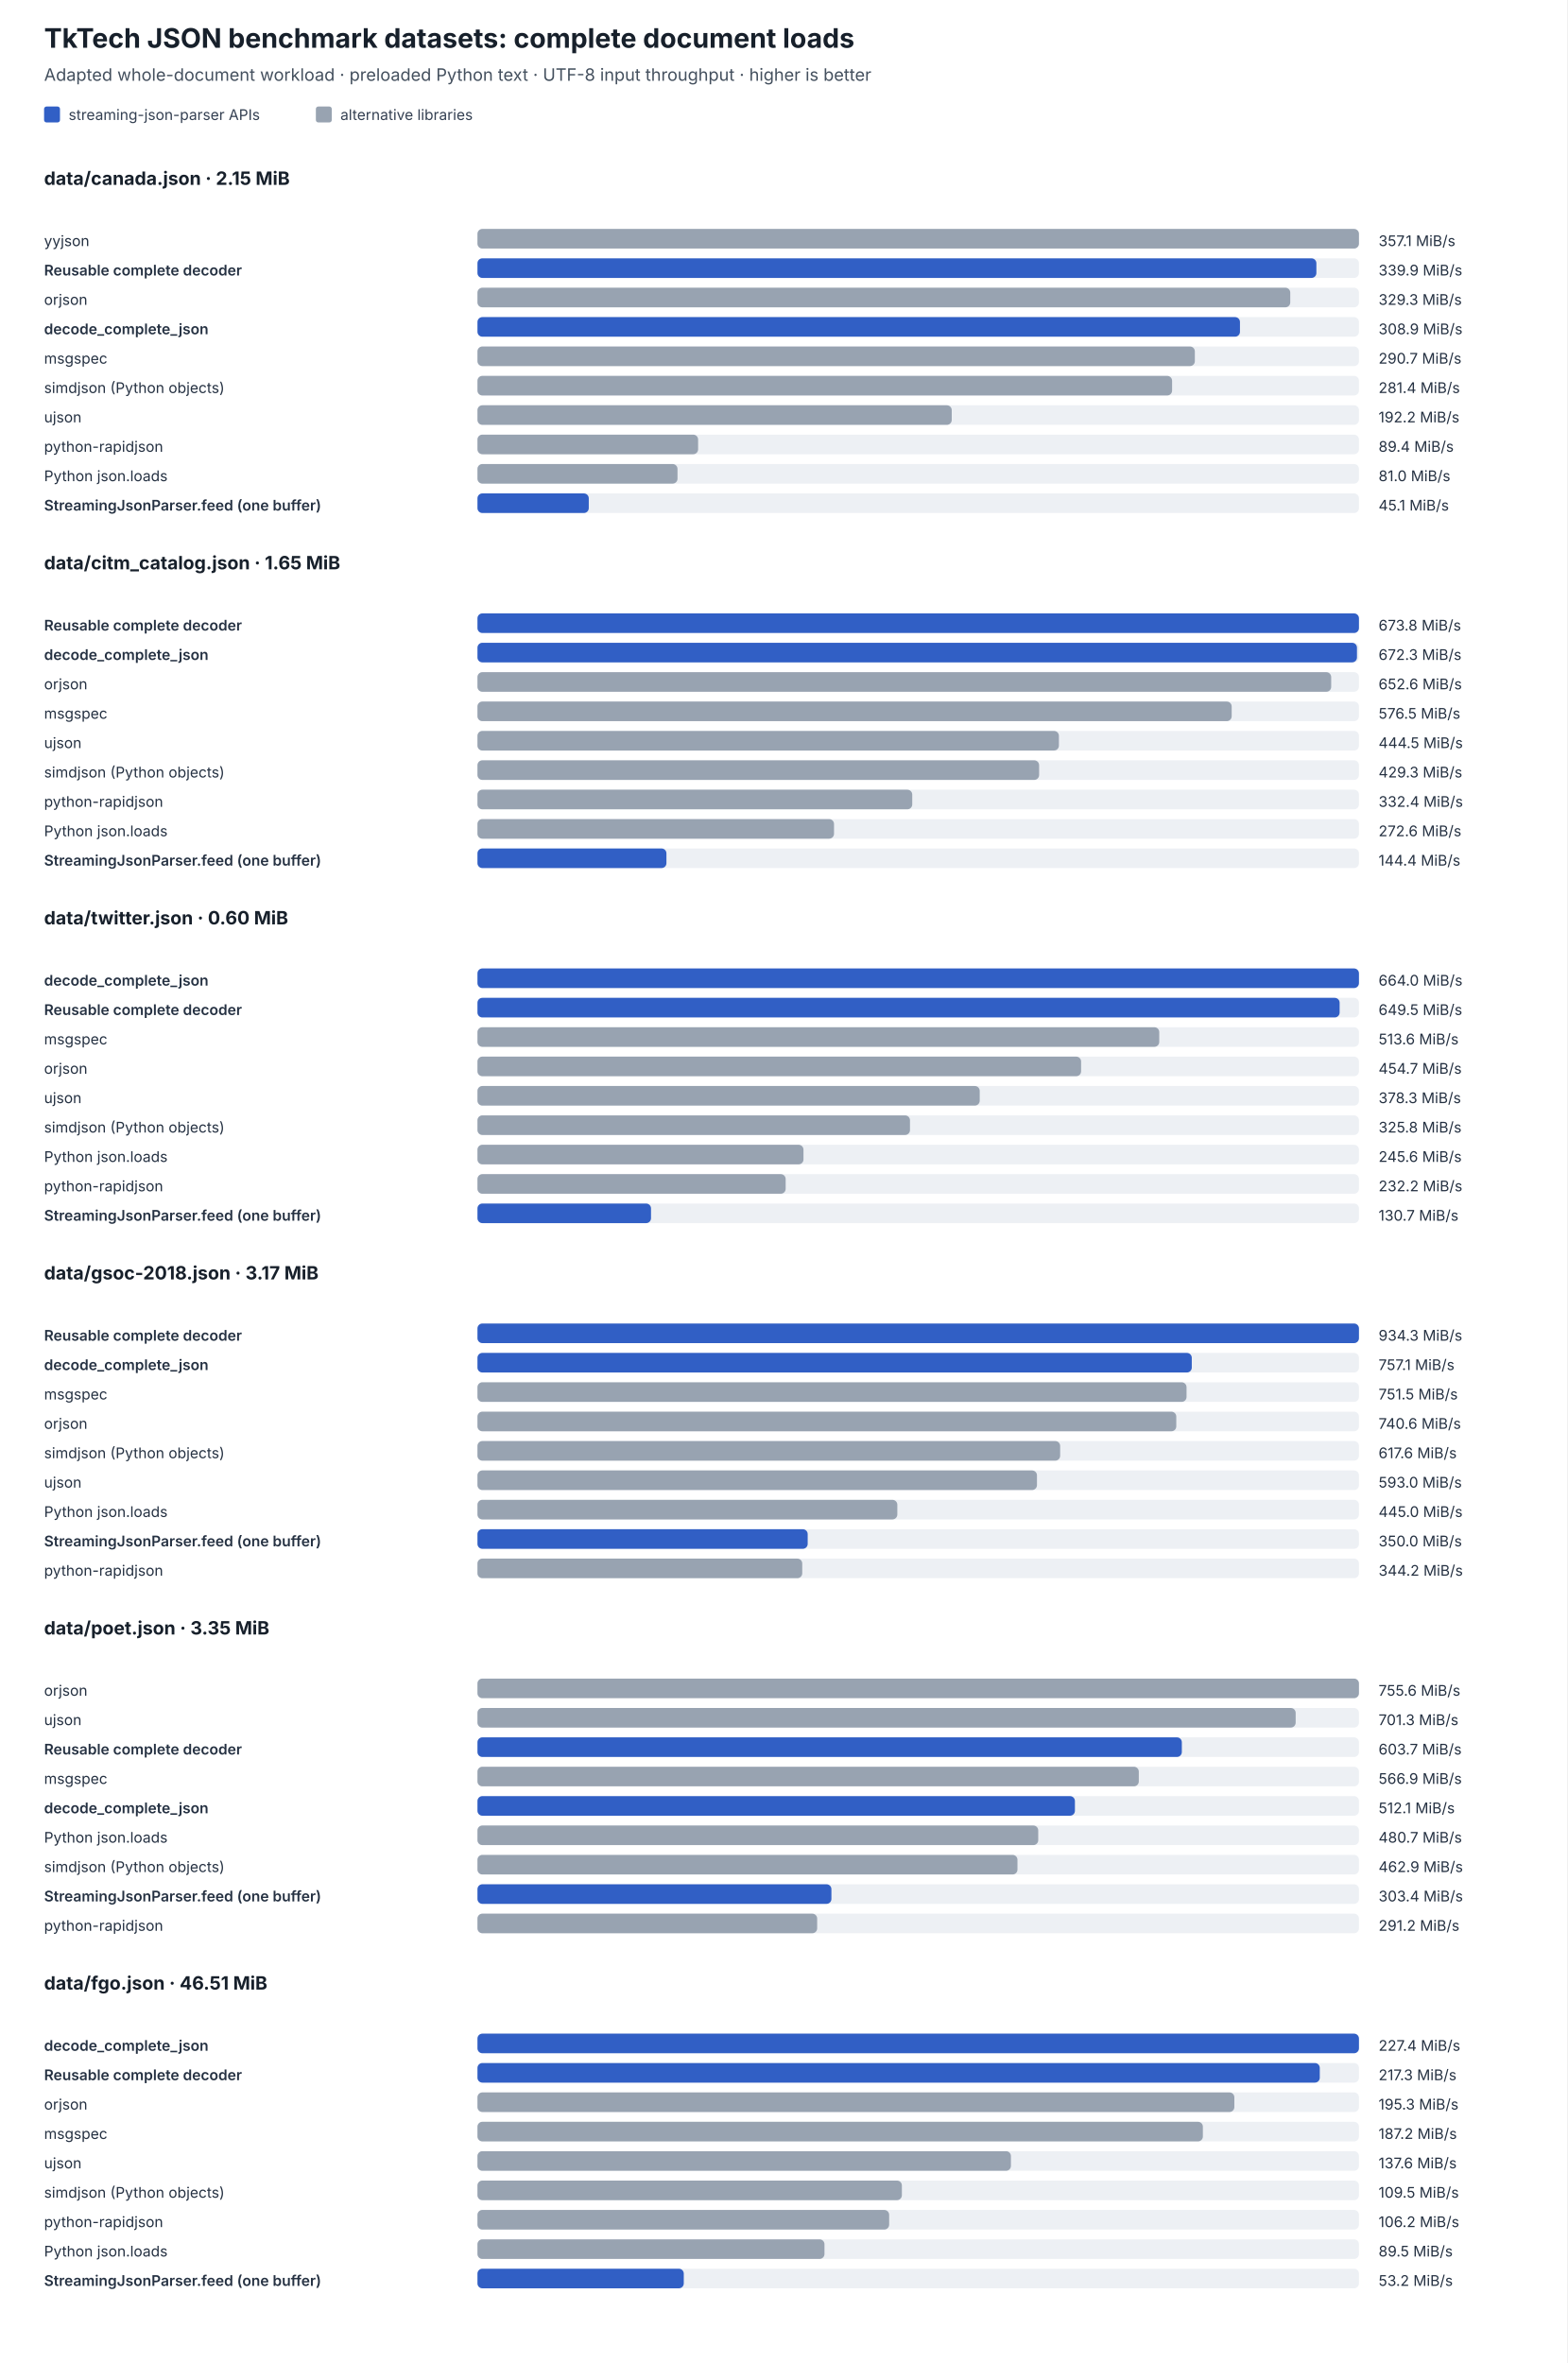
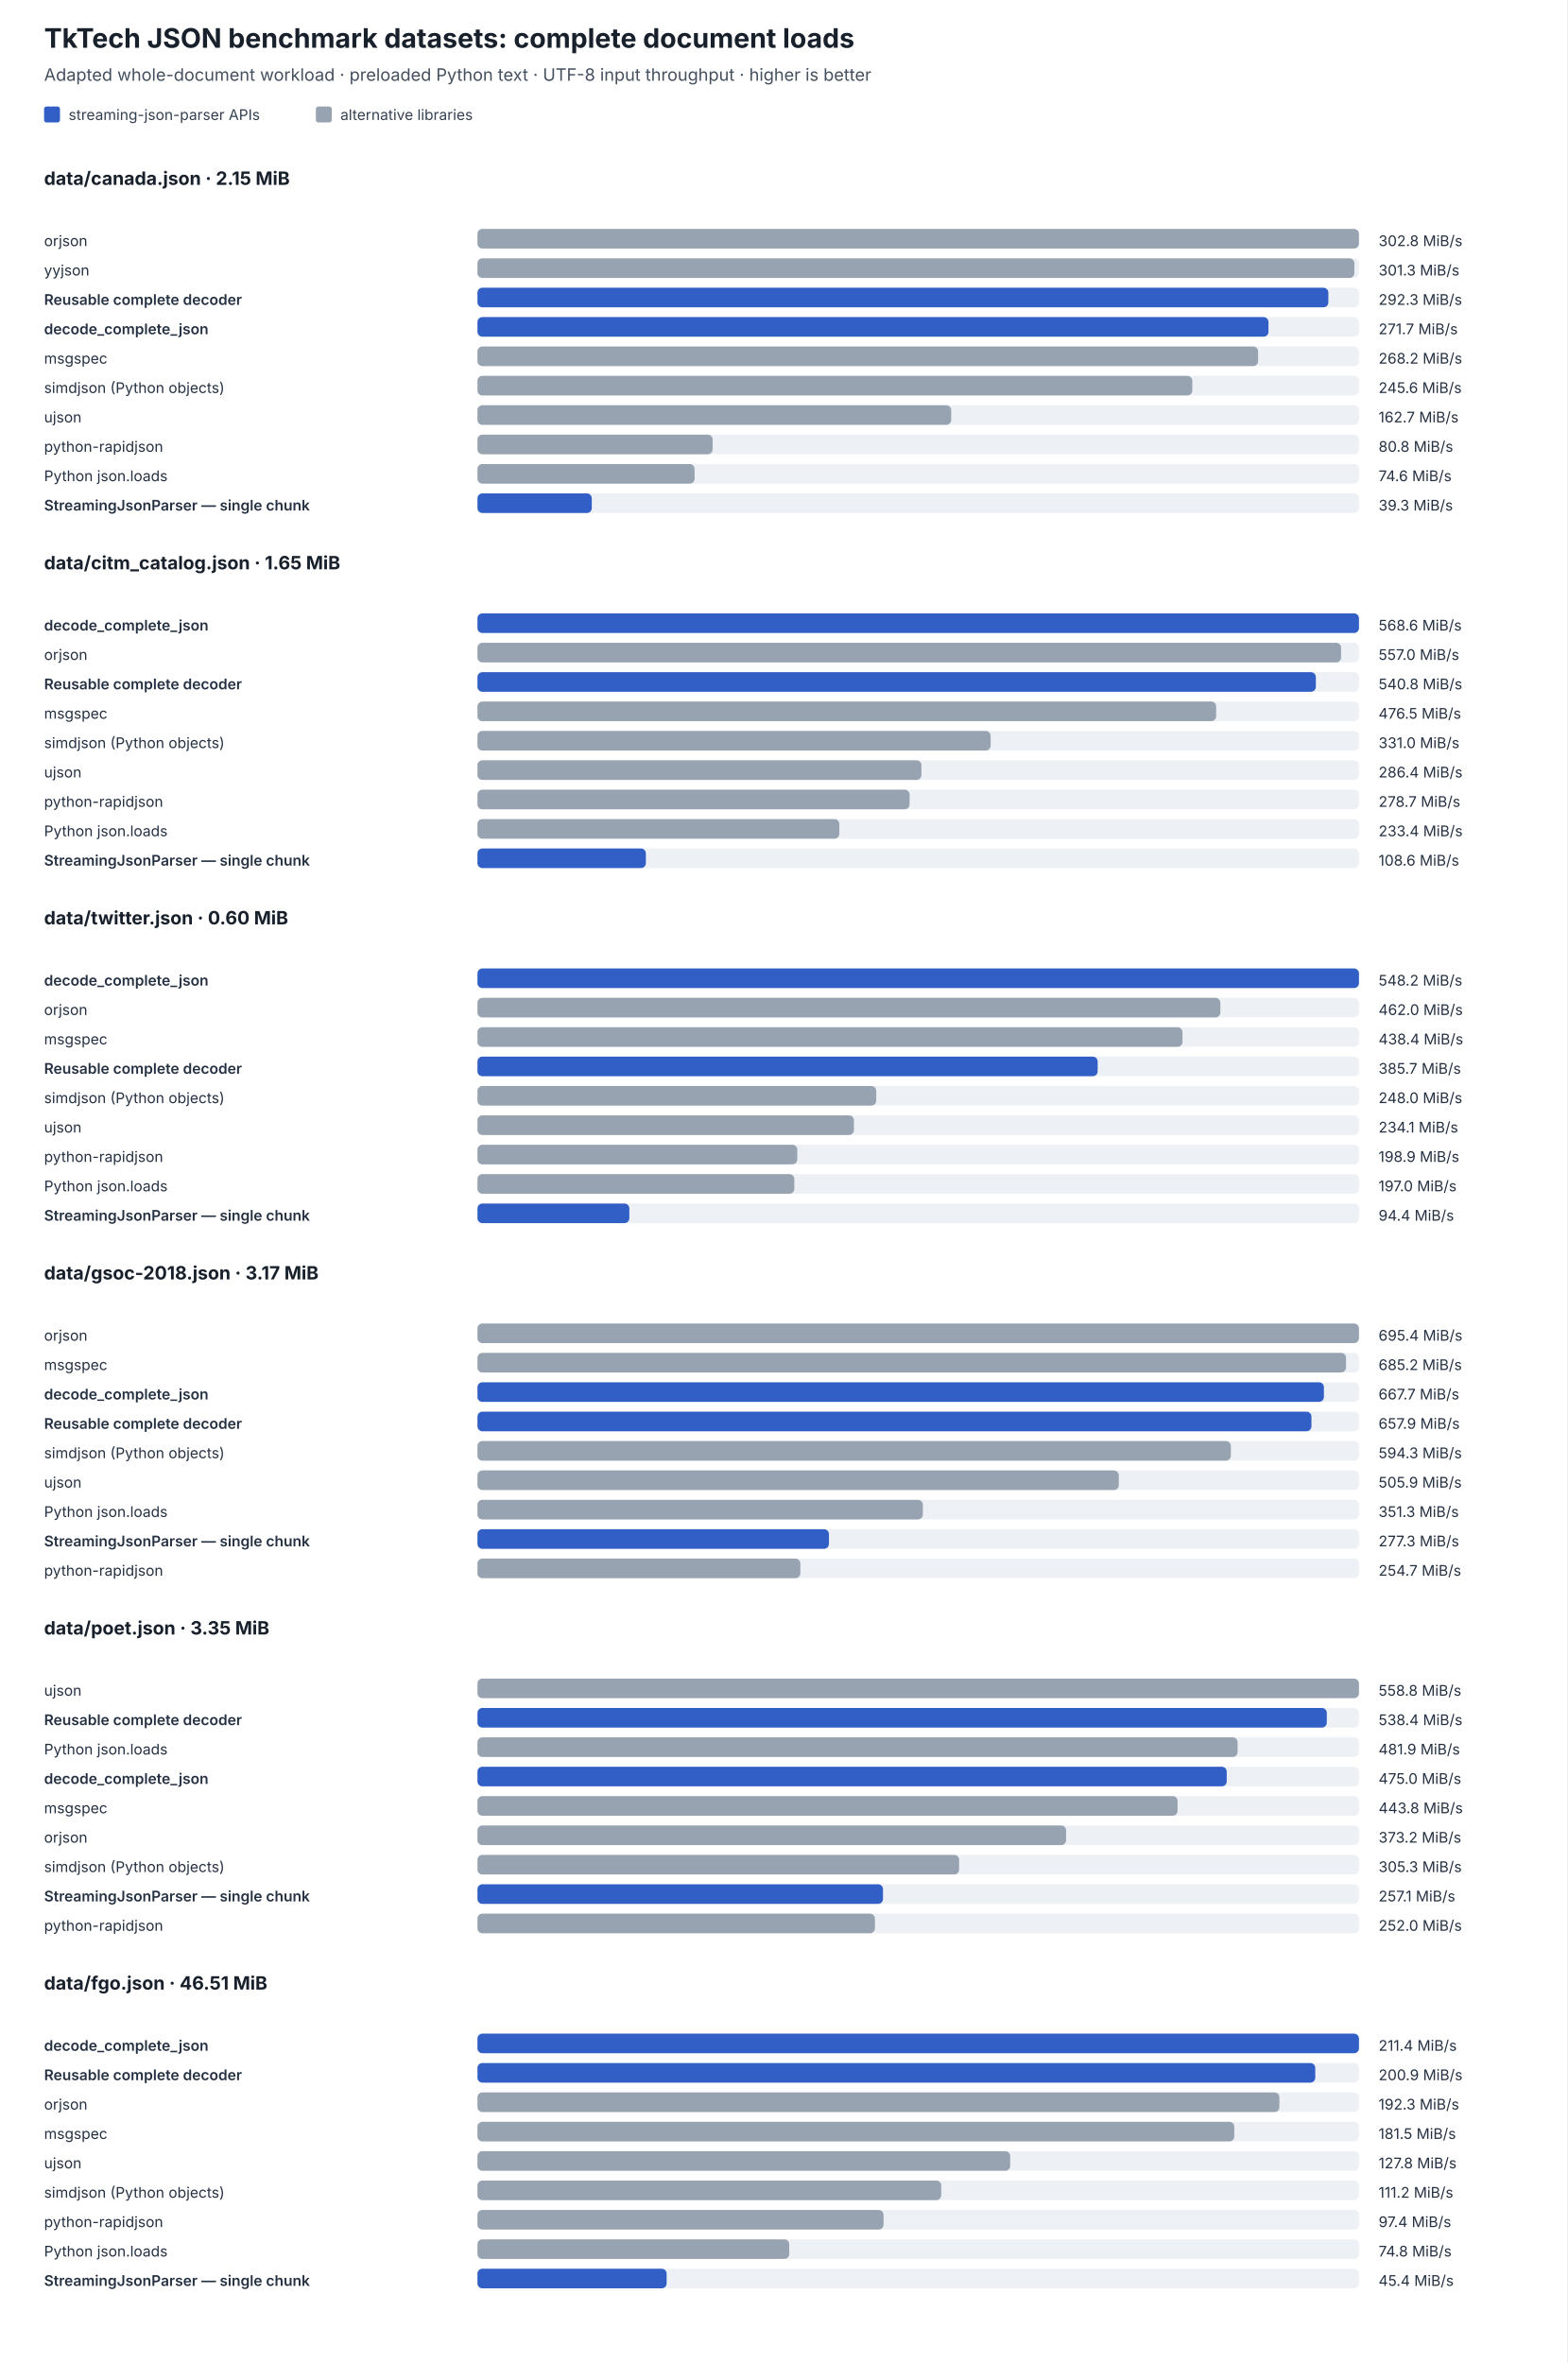
<svg xmlns="http://www.w3.org/2000/svg" width="1280" height="1930" viewBox="0 0 1280 1930" role="img" aria-labelledby="chart-title chart-description">
  <rect width="100%" height="100%" fill="#ffffff" />
  <text x="36" y="39" fill="#17202b" font-family="system-ui, -apple-system, Segoe UI, sans-serif" font-size="22" font-weight="700">TkTech JSON benchmark datasets: complete document loads</text>
  <text x="36" y="66" fill="#44505e" font-family="system-ui, -apple-system, Segoe UI, sans-serif" font-size="14">Adapted whole-document workload · preloaded Python text · UTF-8 input throughput · higher is better</text>
  <rect x="36" y="87" width="13" height="13" rx="2" fill="#315fc5" />
  <text x="56" y="98" fill="#344052" font-family="system-ui, -apple-system, Segoe UI, sans-serif" font-size="12">streaming-json-parser APIs</text>
  <rect x="258" y="87" width="13" height="13" rx="2" fill="#98a3b1" />
  <text x="278" y="98" fill="#344052" font-family="system-ui, -apple-system, Segoe UI, sans-serif" font-size="12">alternative libraries</text>
  <text x="36" y="151" fill="#17202b" font-family="system-ui, -apple-system, Segoe UI, sans-serif" font-size="15" font-weight="700">data/canada.json · 2.15 MiB</text>
-   <text x="36" y="201" fill="#253142" font-family="system-ui, -apple-system, Segoe UI, sans-serif" font-size="12" font-weight="400">yyjson</text>
+   <text x="36" y="201" fill="#253142" font-family="system-ui, -apple-system, Segoe UI, sans-serif" font-size="12" font-weight="400">orjson</text>
  <rect x="390" y="187" width="720" height="16" rx="4" fill="#edf0f4" />
  <rect x="390" y="187" width="720.00" height="16" rx="4" fill="#98a3b1" />
-   <text x="1126" y="201" fill="#253142" font-family="system-ui, -apple-system, Segoe UI, sans-serif" font-size="12" font-variant-numeric="tabular-nums">357.1 MiB/s</text>
-   <text x="36" y="225" fill="#253142" font-family="system-ui, -apple-system, Segoe UI, sans-serif" font-size="12" font-weight="600">Reusable complete decoder</text>
+   <text x="1126" y="201" fill="#253142" font-family="system-ui, -apple-system, Segoe UI, sans-serif" font-size="12" font-variant-numeric="tabular-nums">302.8 MiB/s</text>
+   <text x="36" y="225" fill="#253142" font-family="system-ui, -apple-system, Segoe UI, sans-serif" font-size="12" font-weight="400">yyjson</text>
  <rect x="390" y="211" width="720" height="16" rx="4" fill="#edf0f4" />
-   <rect x="390" y="211" width="685.23" height="16" rx="4" fill="#315fc5" />
-   <text x="1126" y="225" fill="#253142" font-family="system-ui, -apple-system, Segoe UI, sans-serif" font-size="12" font-variant-numeric="tabular-nums">339.9 MiB/s</text>
-   <text x="36" y="249" fill="#253142" font-family="system-ui, -apple-system, Segoe UI, sans-serif" font-size="12" font-weight="400">orjson</text>
+   <rect x="390" y="211" width="716.26" height="16" rx="4" fill="#98a3b1" />
+   <text x="1126" y="225" fill="#253142" font-family="system-ui, -apple-system, Segoe UI, sans-serif" font-size="12" font-variant-numeric="tabular-nums">301.3 MiB/s</text>
+   <text x="36" y="249" fill="#253142" font-family="system-ui, -apple-system, Segoe UI, sans-serif" font-size="12" font-weight="600">Reusable complete decoder</text>
  <rect x="390" y="235" width="720" height="16" rx="4" fill="#edf0f4" />
-   <rect x="390" y="235" width="663.89" height="16" rx="4" fill="#98a3b1" />
-   <text x="1126" y="249" fill="#253142" font-family="system-ui, -apple-system, Segoe UI, sans-serif" font-size="12" font-variant-numeric="tabular-nums">329.3 MiB/s</text>
+   <rect x="390" y="235" width="695.00" height="16" rx="4" fill="#315fc5" />
+   <text x="1126" y="249" fill="#253142" font-family="system-ui, -apple-system, Segoe UI, sans-serif" font-size="12" font-variant-numeric="tabular-nums">292.3 MiB/s</text>
  <text x="36" y="273" fill="#253142" font-family="system-ui, -apple-system, Segoe UI, sans-serif" font-size="12" font-weight="600">decode_complete_json</text>
  <rect x="390" y="259" width="720" height="16" rx="4" fill="#edf0f4" />
-   <rect x="390" y="259" width="622.81" height="16" rx="4" fill="#315fc5" />
-   <text x="1126" y="273" fill="#253142" font-family="system-ui, -apple-system, Segoe UI, sans-serif" font-size="12" font-variant-numeric="tabular-nums">308.9 MiB/s</text>
+   <rect x="390" y="259" width="646.09" height="16" rx="4" fill="#315fc5" />
+   <text x="1126" y="273" fill="#253142" font-family="system-ui, -apple-system, Segoe UI, sans-serif" font-size="12" font-variant-numeric="tabular-nums">271.7 MiB/s</text>
  <text x="36" y="297" fill="#253142" font-family="system-ui, -apple-system, Segoe UI, sans-serif" font-size="12" font-weight="400">msgspec</text>
  <rect x="390" y="283" width="720" height="16" rx="4" fill="#edf0f4" />
-   <rect x="390" y="283" width="585.96" height="16" rx="4" fill="#98a3b1" />
-   <text x="1126" y="297" fill="#253142" font-family="system-ui, -apple-system, Segoe UI, sans-serif" font-size="12" font-variant-numeric="tabular-nums">290.7 MiB/s</text>
+   <rect x="390" y="283" width="637.61" height="16" rx="4" fill="#98a3b1" />
+   <text x="1126" y="297" fill="#253142" font-family="system-ui, -apple-system, Segoe UI, sans-serif" font-size="12" font-variant-numeric="tabular-nums">268.2 MiB/s</text>
  <text x="36" y="321" fill="#253142" font-family="system-ui, -apple-system, Segoe UI, sans-serif" font-size="12" font-weight="400">simdjson (Python objects)</text>
  <rect x="390" y="307" width="720" height="16" rx="4" fill="#edf0f4" />
-   <rect x="390" y="307" width="567.37" height="16" rx="4" fill="#98a3b1" />
-   <text x="1126" y="321" fill="#253142" font-family="system-ui, -apple-system, Segoe UI, sans-serif" font-size="12" font-variant-numeric="tabular-nums">281.4 MiB/s</text>
+   <rect x="390" y="307" width="583.86" height="16" rx="4" fill="#98a3b1" />
+   <text x="1126" y="321" fill="#253142" font-family="system-ui, -apple-system, Segoe UI, sans-serif" font-size="12" font-variant-numeric="tabular-nums">245.6 MiB/s</text>
  <text x="36" y="345" fill="#253142" font-family="system-ui, -apple-system, Segoe UI, sans-serif" font-size="12" font-weight="400">ujson</text>
  <rect x="390" y="331" width="720" height="16" rx="4" fill="#edf0f4" />
-   <rect x="390" y="331" width="387.39" height="16" rx="4" fill="#98a3b1" />
-   <text x="1126" y="345" fill="#253142" font-family="system-ui, -apple-system, Segoe UI, sans-serif" font-size="12" font-variant-numeric="tabular-nums">192.2 MiB/s</text>
+   <rect x="390" y="331" width="386.94" height="16" rx="4" fill="#98a3b1" />
+   <text x="1126" y="345" fill="#253142" font-family="system-ui, -apple-system, Segoe UI, sans-serif" font-size="12" font-variant-numeric="tabular-nums">162.7 MiB/s</text>
  <text x="36" y="369" fill="#253142" font-family="system-ui, -apple-system, Segoe UI, sans-serif" font-size="12" font-weight="400">python-rapidjson</text>
  <rect x="390" y="355" width="720" height="16" rx="4" fill="#edf0f4" />
-   <rect x="390" y="355" width="180.22" height="16" rx="4" fill="#98a3b1" />
-   <text x="1126" y="369" fill="#253142" font-family="system-ui, -apple-system, Segoe UI, sans-serif" font-size="12" font-variant-numeric="tabular-nums">89.4 MiB/s</text>
+   <rect x="390" y="355" width="192.10" height="16" rx="4" fill="#98a3b1" />
+   <text x="1126" y="369" fill="#253142" font-family="system-ui, -apple-system, Segoe UI, sans-serif" font-size="12" font-variant-numeric="tabular-nums">80.8 MiB/s</text>
  <text x="36" y="393" fill="#253142" font-family="system-ui, -apple-system, Segoe UI, sans-serif" font-size="12" font-weight="400">Python json.loads</text>
  <rect x="390" y="379" width="720" height="16" rx="4" fill="#edf0f4" />
-   <rect x="390" y="379" width="163.39" height="16" rx="4" fill="#98a3b1" />
-   <text x="1126" y="393" fill="#253142" font-family="system-ui, -apple-system, Segoe UI, sans-serif" font-size="12" font-variant-numeric="tabular-nums">81.0 MiB/s</text>
-   <text x="36" y="417" fill="#253142" font-family="system-ui, -apple-system, Segoe UI, sans-serif" font-size="12" font-weight="600">StreamingJsonParser.feed (one buffer)</text>
+   <rect x="390" y="379" width="177.35" height="16" rx="4" fill="#98a3b1" />
+   <text x="1126" y="393" fill="#253142" font-family="system-ui, -apple-system, Segoe UI, sans-serif" font-size="12" font-variant-numeric="tabular-nums">74.6 MiB/s</text>
+   <text x="36" y="417" fill="#253142" font-family="system-ui, -apple-system, Segoe UI, sans-serif" font-size="12" font-weight="600">StreamingJsonParser — single chunk</text>
  <rect x="390" y="403" width="720" height="16" rx="4" fill="#edf0f4" />
-   <rect x="390" y="403" width="90.91" height="16" rx="4" fill="#315fc5" />
-   <text x="1126" y="417" fill="#253142" font-family="system-ui, -apple-system, Segoe UI, sans-serif" font-size="12" font-variant-numeric="tabular-nums">45.1 MiB/s</text>
+   <rect x="390" y="403" width="93.37" height="16" rx="4" fill="#315fc5" />
+   <text x="1126" y="417" fill="#253142" font-family="system-ui, -apple-system, Segoe UI, sans-serif" font-size="12" font-variant-numeric="tabular-nums">39.3 MiB/s</text>
  <text x="36" y="465" fill="#17202b" font-family="system-ui, -apple-system, Segoe UI, sans-serif" font-size="15" font-weight="700">data/citm_catalog.json · 1.65 MiB</text>
-   <text x="36" y="515" fill="#253142" font-family="system-ui, -apple-system, Segoe UI, sans-serif" font-size="12" font-weight="600">Reusable complete decoder</text>
+   <text x="36" y="515" fill="#253142" font-family="system-ui, -apple-system, Segoe UI, sans-serif" font-size="12" font-weight="600">decode_complete_json</text>
  <rect x="390" y="501" width="720" height="16" rx="4" fill="#edf0f4" />
  <rect x="390" y="501" width="720.00" height="16" rx="4" fill="#315fc5" />
-   <text x="1126" y="515" fill="#253142" font-family="system-ui, -apple-system, Segoe UI, sans-serif" font-size="12" font-variant-numeric="tabular-nums">673.8 MiB/s</text>
-   <text x="36" y="539" fill="#253142" font-family="system-ui, -apple-system, Segoe UI, sans-serif" font-size="12" font-weight="600">decode_complete_json</text>
+   <text x="1126" y="515" fill="#253142" font-family="system-ui, -apple-system, Segoe UI, sans-serif" font-size="12" font-variant-numeric="tabular-nums">568.6 MiB/s</text>
+   <text x="36" y="539" fill="#253142" font-family="system-ui, -apple-system, Segoe UI, sans-serif" font-size="12" font-weight="400">orjson</text>
  <rect x="390" y="525" width="720" height="16" rx="4" fill="#edf0f4" />
-   <rect x="390" y="525" width="718.38" height="16" rx="4" fill="#315fc5" />
-   <text x="1126" y="539" fill="#253142" font-family="system-ui, -apple-system, Segoe UI, sans-serif" font-size="12" font-variant-numeric="tabular-nums">672.3 MiB/s</text>
-   <text x="36" y="563" fill="#253142" font-family="system-ui, -apple-system, Segoe UI, sans-serif" font-size="12" font-weight="400">orjson</text>
+   <rect x="390" y="525" width="705.39" height="16" rx="4" fill="#98a3b1" />
+   <text x="1126" y="539" fill="#253142" font-family="system-ui, -apple-system, Segoe UI, sans-serif" font-size="12" font-variant-numeric="tabular-nums">557.0 MiB/s</text>
+   <text x="36" y="563" fill="#253142" font-family="system-ui, -apple-system, Segoe UI, sans-serif" font-size="12" font-weight="600">Reusable complete decoder</text>
  <rect x="390" y="549" width="720" height="16" rx="4" fill="#edf0f4" />
-   <rect x="390" y="549" width="697.32" height="16" rx="4" fill="#98a3b1" />
-   <text x="1126" y="563" fill="#253142" font-family="system-ui, -apple-system, Segoe UI, sans-serif" font-size="12" font-variant-numeric="tabular-nums">652.6 MiB/s</text>
+   <rect x="390" y="549" width="684.78" height="16" rx="4" fill="#315fc5" />
+   <text x="1126" y="563" fill="#253142" font-family="system-ui, -apple-system, Segoe UI, sans-serif" font-size="12" font-variant-numeric="tabular-nums">540.8 MiB/s</text>
  <text x="36" y="587" fill="#253142" font-family="system-ui, -apple-system, Segoe UI, sans-serif" font-size="12" font-weight="400">msgspec</text>
  <rect x="390" y="573" width="720" height="16" rx="4" fill="#edf0f4" />
-   <rect x="390" y="573" width="616.04" height="16" rx="4" fill="#98a3b1" />
-   <text x="1126" y="587" fill="#253142" font-family="system-ui, -apple-system, Segoe UI, sans-serif" font-size="12" font-variant-numeric="tabular-nums">576.5 MiB/s</text>
-   <text x="36" y="611" fill="#253142" font-family="system-ui, -apple-system, Segoe UI, sans-serif" font-size="12" font-weight="400">ujson</text>
+   <rect x="390" y="573" width="603.37" height="16" rx="4" fill="#98a3b1" />
+   <text x="1126" y="587" fill="#253142" font-family="system-ui, -apple-system, Segoe UI, sans-serif" font-size="12" font-variant-numeric="tabular-nums">476.5 MiB/s</text>
+   <text x="36" y="611" fill="#253142" font-family="system-ui, -apple-system, Segoe UI, sans-serif" font-size="12" font-weight="400">simdjson (Python objects)</text>
  <rect x="390" y="597" width="720" height="16" rx="4" fill="#edf0f4" />
-   <rect x="390" y="597" width="474.92" height="16" rx="4" fill="#98a3b1" />
-   <text x="1126" y="611" fill="#253142" font-family="system-ui, -apple-system, Segoe UI, sans-serif" font-size="12" font-variant-numeric="tabular-nums">444.5 MiB/s</text>
-   <text x="36" y="635" fill="#253142" font-family="system-ui, -apple-system, Segoe UI, sans-serif" font-size="12" font-weight="400">simdjson (Python objects)</text>
+   <rect x="390" y="597" width="419.14" height="16" rx="4" fill="#98a3b1" />
+   <text x="1126" y="611" fill="#253142" font-family="system-ui, -apple-system, Segoe UI, sans-serif" font-size="12" font-variant-numeric="tabular-nums">331.0 MiB/s</text>
+   <text x="36" y="635" fill="#253142" font-family="system-ui, -apple-system, Segoe UI, sans-serif" font-size="12" font-weight="400">ujson</text>
  <rect x="390" y="621" width="720" height="16" rx="4" fill="#edf0f4" />
-   <rect x="390" y="621" width="458.76" height="16" rx="4" fill="#98a3b1" />
-   <text x="1126" y="635" fill="#253142" font-family="system-ui, -apple-system, Segoe UI, sans-serif" font-size="12" font-variant-numeric="tabular-nums">429.3 MiB/s</text>
+   <rect x="390" y="621" width="362.63" height="16" rx="4" fill="#98a3b1" />
+   <text x="1126" y="635" fill="#253142" font-family="system-ui, -apple-system, Segoe UI, sans-serif" font-size="12" font-variant-numeric="tabular-nums">286.4 MiB/s</text>
  <text x="36" y="659" fill="#253142" font-family="system-ui, -apple-system, Segoe UI, sans-serif" font-size="12" font-weight="400">python-rapidjson</text>
  <rect x="390" y="645" width="720" height="16" rx="4" fill="#edf0f4" />
-   <rect x="390" y="645" width="355.13" height="16" rx="4" fill="#98a3b1" />
-   <text x="1126" y="659" fill="#253142" font-family="system-ui, -apple-system, Segoe UI, sans-serif" font-size="12" font-variant-numeric="tabular-nums">332.4 MiB/s</text>
+   <rect x="390" y="645" width="352.96" height="16" rx="4" fill="#98a3b1" />
+   <text x="1126" y="659" fill="#253142" font-family="system-ui, -apple-system, Segoe UI, sans-serif" font-size="12" font-variant-numeric="tabular-nums">278.7 MiB/s</text>
  <text x="36" y="683" fill="#253142" font-family="system-ui, -apple-system, Segoe UI, sans-serif" font-size="12" font-weight="400">Python json.loads</text>
  <rect x="390" y="669" width="720" height="16" rx="4" fill="#edf0f4" />
-   <rect x="390" y="669" width="291.23" height="16" rx="4" fill="#98a3b1" />
-   <text x="1126" y="683" fill="#253142" font-family="system-ui, -apple-system, Segoe UI, sans-serif" font-size="12" font-variant-numeric="tabular-nums">272.6 MiB/s</text>
-   <text x="36" y="707" fill="#253142" font-family="system-ui, -apple-system, Segoe UI, sans-serif" font-size="12" font-weight="600">StreamingJsonParser.feed (one buffer)</text>
+   <rect x="390" y="669" width="295.57" height="16" rx="4" fill="#98a3b1" />
+   <text x="1126" y="683" fill="#253142" font-family="system-ui, -apple-system, Segoe UI, sans-serif" font-size="12" font-variant-numeric="tabular-nums">233.4 MiB/s</text>
+   <text x="36" y="707" fill="#253142" font-family="system-ui, -apple-system, Segoe UI, sans-serif" font-size="12" font-weight="600">StreamingJsonParser — single chunk</text>
  <rect x="390" y="693" width="720" height="16" rx="4" fill="#edf0f4" />
-   <rect x="390" y="693" width="154.34" height="16" rx="4" fill="#315fc5" />
-   <text x="1126" y="707" fill="#253142" font-family="system-ui, -apple-system, Segoe UI, sans-serif" font-size="12" font-variant-numeric="tabular-nums">144.4 MiB/s</text>
+   <rect x="390" y="693" width="137.55" height="16" rx="4" fill="#315fc5" />
+   <text x="1126" y="707" fill="#253142" font-family="system-ui, -apple-system, Segoe UI, sans-serif" font-size="12" font-variant-numeric="tabular-nums">108.6 MiB/s</text>
  <text x="36" y="755" fill="#17202b" font-family="system-ui, -apple-system, Segoe UI, sans-serif" font-size="15" font-weight="700">data/twitter.json · 0.60 MiB</text>
  <text x="36" y="805" fill="#253142" font-family="system-ui, -apple-system, Segoe UI, sans-serif" font-size="12" font-weight="600">decode_complete_json</text>
  <rect x="390" y="791" width="720" height="16" rx="4" fill="#edf0f4" />
  <rect x="390" y="791" width="720.00" height="16" rx="4" fill="#315fc5" />
-   <text x="1126" y="805" fill="#253142" font-family="system-ui, -apple-system, Segoe UI, sans-serif" font-size="12" font-variant-numeric="tabular-nums">664.0 MiB/s</text>
-   <text x="36" y="829" fill="#253142" font-family="system-ui, -apple-system, Segoe UI, sans-serif" font-size="12" font-weight="600">Reusable complete decoder</text>
+   <text x="1126" y="805" fill="#253142" font-family="system-ui, -apple-system, Segoe UI, sans-serif" font-size="12" font-variant-numeric="tabular-nums">548.2 MiB/s</text>
+   <text x="36" y="829" fill="#253142" font-family="system-ui, -apple-system, Segoe UI, sans-serif" font-size="12" font-weight="400">orjson</text>
  <rect x="390" y="815" width="720" height="16" rx="4" fill="#edf0f4" />
-   <rect x="390" y="815" width="704.21" height="16" rx="4" fill="#315fc5" />
-   <text x="1126" y="829" fill="#253142" font-family="system-ui, -apple-system, Segoe UI, sans-serif" font-size="12" font-variant-numeric="tabular-nums">649.5 MiB/s</text>
+   <rect x="390" y="815" width="606.78" height="16" rx="4" fill="#98a3b1" />
+   <text x="1126" y="829" fill="#253142" font-family="system-ui, -apple-system, Segoe UI, sans-serif" font-size="12" font-variant-numeric="tabular-nums">462.0 MiB/s</text>
  <text x="36" y="853" fill="#253142" font-family="system-ui, -apple-system, Segoe UI, sans-serif" font-size="12" font-weight="400">msgspec</text>
  <rect x="390" y="839" width="720" height="16" rx="4" fill="#edf0f4" />
-   <rect x="390" y="839" width="556.88" height="16" rx="4" fill="#98a3b1" />
-   <text x="1126" y="853" fill="#253142" font-family="system-ui, -apple-system, Segoe UI, sans-serif" font-size="12" font-variant-numeric="tabular-nums">513.6 MiB/s</text>
-   <text x="36" y="877" fill="#253142" font-family="system-ui, -apple-system, Segoe UI, sans-serif" font-size="12" font-weight="400">orjson</text>
+   <rect x="390" y="839" width="575.86" height="16" rx="4" fill="#98a3b1" />
+   <text x="1126" y="853" fill="#253142" font-family="system-ui, -apple-system, Segoe UI, sans-serif" font-size="12" font-variant-numeric="tabular-nums">438.4 MiB/s</text>
+   <text x="36" y="877" fill="#253142" font-family="system-ui, -apple-system, Segoe UI, sans-serif" font-size="12" font-weight="600">Reusable complete decoder</text>
  <rect x="390" y="863" width="720" height="16" rx="4" fill="#edf0f4" />
-   <rect x="390" y="863" width="493.05" height="16" rx="4" fill="#98a3b1" />
-   <text x="1126" y="877" fill="#253142" font-family="system-ui, -apple-system, Segoe UI, sans-serif" font-size="12" font-variant-numeric="tabular-nums">454.7 MiB/s</text>
-   <text x="36" y="901" fill="#253142" font-family="system-ui, -apple-system, Segoe UI, sans-serif" font-size="12" font-weight="400">ujson</text>
+   <rect x="390" y="863" width="506.59" height="16" rx="4" fill="#315fc5" />
+   <text x="1126" y="877" fill="#253142" font-family="system-ui, -apple-system, Segoe UI, sans-serif" font-size="12" font-variant-numeric="tabular-nums">385.7 MiB/s</text>
+   <text x="36" y="901" fill="#253142" font-family="system-ui, -apple-system, Segoe UI, sans-serif" font-size="12" font-weight="400">simdjson (Python objects)</text>
  <rect x="390" y="887" width="720" height="16" rx="4" fill="#edf0f4" />
-   <rect x="390" y="887" width="410.24" height="16" rx="4" fill="#98a3b1" />
-   <text x="1126" y="901" fill="#253142" font-family="system-ui, -apple-system, Segoe UI, sans-serif" font-size="12" font-variant-numeric="tabular-nums">378.3 MiB/s</text>
-   <text x="36" y="925" fill="#253142" font-family="system-ui, -apple-system, Segoe UI, sans-serif" font-size="12" font-weight="400">simdjson (Python objects)</text>
+   <rect x="390" y="887" width="325.71" height="16" rx="4" fill="#98a3b1" />
+   <text x="1126" y="901" fill="#253142" font-family="system-ui, -apple-system, Segoe UI, sans-serif" font-size="12" font-variant-numeric="tabular-nums">248.0 MiB/s</text>
+   <text x="36" y="925" fill="#253142" font-family="system-ui, -apple-system, Segoe UI, sans-serif" font-size="12" font-weight="400">ujson</text>
  <rect x="390" y="911" width="720" height="16" rx="4" fill="#edf0f4" />
-   <rect x="390" y="911" width="353.28" height="16" rx="4" fill="#98a3b1" />
-   <text x="1126" y="925" fill="#253142" font-family="system-ui, -apple-system, Segoe UI, sans-serif" font-size="12" font-variant-numeric="tabular-nums">325.8 MiB/s</text>
-   <text x="36" y="949" fill="#253142" font-family="system-ui, -apple-system, Segoe UI, sans-serif" font-size="12" font-weight="400">Python json.loads</text>
+   <rect x="390" y="911" width="307.48" height="16" rx="4" fill="#98a3b1" />
+   <text x="1126" y="925" fill="#253142" font-family="system-ui, -apple-system, Segoe UI, sans-serif" font-size="12" font-variant-numeric="tabular-nums">234.1 MiB/s</text>
+   <text x="36" y="949" fill="#253142" font-family="system-ui, -apple-system, Segoe UI, sans-serif" font-size="12" font-weight="400">python-rapidjson</text>
  <rect x="390" y="935" width="720" height="16" rx="4" fill="#edf0f4" />
-   <rect x="390" y="935" width="266.29" height="16" rx="4" fill="#98a3b1" />
-   <text x="1126" y="949" fill="#253142" font-family="system-ui, -apple-system, Segoe UI, sans-serif" font-size="12" font-variant-numeric="tabular-nums">245.6 MiB/s</text>
-   <text x="36" y="973" fill="#253142" font-family="system-ui, -apple-system, Segoe UI, sans-serif" font-size="12" font-weight="400">python-rapidjson</text>
+   <rect x="390" y="935" width="261.23" height="16" rx="4" fill="#98a3b1" />
+   <text x="1126" y="949" fill="#253142" font-family="system-ui, -apple-system, Segoe UI, sans-serif" font-size="12" font-variant-numeric="tabular-nums">198.9 MiB/s</text>
+   <text x="36" y="973" fill="#253142" font-family="system-ui, -apple-system, Segoe UI, sans-serif" font-size="12" font-weight="400">Python json.loads</text>
  <rect x="390" y="959" width="720" height="16" rx="4" fill="#edf0f4" />
-   <rect x="390" y="959" width="251.73" height="16" rx="4" fill="#98a3b1" />
-   <text x="1126" y="973" fill="#253142" font-family="system-ui, -apple-system, Segoe UI, sans-serif" font-size="12" font-variant-numeric="tabular-nums">232.2 MiB/s</text>
-   <text x="36" y="997" fill="#253142" font-family="system-ui, -apple-system, Segoe UI, sans-serif" font-size="12" font-weight="600">StreamingJsonParser.feed (one buffer)</text>
+   <rect x="390" y="959" width="258.81" height="16" rx="4" fill="#98a3b1" />
+   <text x="1126" y="973" fill="#253142" font-family="system-ui, -apple-system, Segoe UI, sans-serif" font-size="12" font-variant-numeric="tabular-nums">197.0 MiB/s</text>
+   <text x="36" y="997" fill="#253142" font-family="system-ui, -apple-system, Segoe UI, sans-serif" font-size="12" font-weight="600">StreamingJsonParser — single chunk</text>
  <rect x="390" y="983" width="720" height="16" rx="4" fill="#edf0f4" />
-   <rect x="390" y="983" width="141.75" height="16" rx="4" fill="#315fc5" />
-   <text x="1126" y="997" fill="#253142" font-family="system-ui, -apple-system, Segoe UI, sans-serif" font-size="12" font-variant-numeric="tabular-nums">130.7 MiB/s</text>
+   <rect x="390" y="983" width="124.05" height="16" rx="4" fill="#315fc5" />
+   <text x="1126" y="997" fill="#253142" font-family="system-ui, -apple-system, Segoe UI, sans-serif" font-size="12" font-variant-numeric="tabular-nums">94.4 MiB/s</text>
  <text x="36" y="1045" fill="#17202b" font-family="system-ui, -apple-system, Segoe UI, sans-serif" font-size="15" font-weight="700">data/gsoc-2018.json · 3.17 MiB</text>
-   <text x="36" y="1095" fill="#253142" font-family="system-ui, -apple-system, Segoe UI, sans-serif" font-size="12" font-weight="600">Reusable complete decoder</text>
+   <text x="36" y="1095" fill="#253142" font-family="system-ui, -apple-system, Segoe UI, sans-serif" font-size="12" font-weight="400">orjson</text>
  <rect x="390" y="1081" width="720" height="16" rx="4" fill="#edf0f4" />
-   <rect x="390" y="1081" width="720.00" height="16" rx="4" fill="#315fc5" />
-   <text x="1126" y="1095" fill="#253142" font-family="system-ui, -apple-system, Segoe UI, sans-serif" font-size="12" font-variant-numeric="tabular-nums">934.3 MiB/s</text>
-   <text x="36" y="1119" fill="#253142" font-family="system-ui, -apple-system, Segoe UI, sans-serif" font-size="12" font-weight="600">decode_complete_json</text>
+   <rect x="390" y="1081" width="720.00" height="16" rx="4" fill="#98a3b1" />
+   <text x="1126" y="1095" fill="#253142" font-family="system-ui, -apple-system, Segoe UI, sans-serif" font-size="12" font-variant-numeric="tabular-nums">695.4 MiB/s</text>
+   <text x="36" y="1119" fill="#253142" font-family="system-ui, -apple-system, Segoe UI, sans-serif" font-size="12" font-weight="400">msgspec</text>
  <rect x="390" y="1105" width="720" height="16" rx="4" fill="#edf0f4" />
-   <rect x="390" y="1105" width="583.45" height="16" rx="4" fill="#315fc5" />
-   <text x="1126" y="1119" fill="#253142" font-family="system-ui, -apple-system, Segoe UI, sans-serif" font-size="12" font-variant-numeric="tabular-nums">757.1 MiB/s</text>
-   <text x="36" y="1143" fill="#253142" font-family="system-ui, -apple-system, Segoe UI, sans-serif" font-size="12" font-weight="400">msgspec</text>
+   <rect x="390" y="1105" width="709.43" height="16" rx="4" fill="#98a3b1" />
+   <text x="1126" y="1119" fill="#253142" font-family="system-ui, -apple-system, Segoe UI, sans-serif" font-size="12" font-variant-numeric="tabular-nums">685.2 MiB/s</text>
+   <text x="36" y="1143" fill="#253142" font-family="system-ui, -apple-system, Segoe UI, sans-serif" font-size="12" font-weight="600">decode_complete_json</text>
  <rect x="390" y="1129" width="720" height="16" rx="4" fill="#edf0f4" />
-   <rect x="390" y="1129" width="579.17" height="16" rx="4" fill="#98a3b1" />
-   <text x="1126" y="1143" fill="#253142" font-family="system-ui, -apple-system, Segoe UI, sans-serif" font-size="12" font-variant-numeric="tabular-nums">751.5 MiB/s</text>
-   <text x="36" y="1167" fill="#253142" font-family="system-ui, -apple-system, Segoe UI, sans-serif" font-size="12" font-weight="400">orjson</text>
+   <rect x="390" y="1129" width="691.37" height="16" rx="4" fill="#315fc5" />
+   <text x="1126" y="1143" fill="#253142" font-family="system-ui, -apple-system, Segoe UI, sans-serif" font-size="12" font-variant-numeric="tabular-nums">667.7 MiB/s</text>
+   <text x="36" y="1167" fill="#253142" font-family="system-ui, -apple-system, Segoe UI, sans-serif" font-size="12" font-weight="600">Reusable complete decoder</text>
  <rect x="390" y="1153" width="720" height="16" rx="4" fill="#edf0f4" />
-   <rect x="390" y="1153" width="570.79" height="16" rx="4" fill="#98a3b1" />
-   <text x="1126" y="1167" fill="#253142" font-family="system-ui, -apple-system, Segoe UI, sans-serif" font-size="12" font-variant-numeric="tabular-nums">740.6 MiB/s</text>
+   <rect x="390" y="1153" width="681.19" height="16" rx="4" fill="#315fc5" />
+   <text x="1126" y="1167" fill="#253142" font-family="system-ui, -apple-system, Segoe UI, sans-serif" font-size="12" font-variant-numeric="tabular-nums">657.9 MiB/s</text>
  <text x="36" y="1191" fill="#253142" font-family="system-ui, -apple-system, Segoe UI, sans-serif" font-size="12" font-weight="400">simdjson (Python objects)</text>
  <rect x="390" y="1177" width="720" height="16" rx="4" fill="#edf0f4" />
-   <rect x="390" y="1177" width="475.94" height="16" rx="4" fill="#98a3b1" />
-   <text x="1126" y="1191" fill="#253142" font-family="system-ui, -apple-system, Segoe UI, sans-serif" font-size="12" font-variant-numeric="tabular-nums">617.6 MiB/s</text>
+   <rect x="390" y="1177" width="615.37" height="16" rx="4" fill="#98a3b1" />
+   <text x="1126" y="1191" fill="#253142" font-family="system-ui, -apple-system, Segoe UI, sans-serif" font-size="12" font-variant-numeric="tabular-nums">594.3 MiB/s</text>
  <text x="36" y="1215" fill="#253142" font-family="system-ui, -apple-system, Segoe UI, sans-serif" font-size="12" font-weight="400">ujson</text>
  <rect x="390" y="1201" width="720" height="16" rx="4" fill="#edf0f4" />
-   <rect x="390" y="1201" width="457.00" height="16" rx="4" fill="#98a3b1" />
-   <text x="1126" y="1215" fill="#253142" font-family="system-ui, -apple-system, Segoe UI, sans-serif" font-size="12" font-variant-numeric="tabular-nums">593.0 MiB/s</text>
+   <rect x="390" y="1201" width="523.85" height="16" rx="4" fill="#98a3b1" />
+   <text x="1126" y="1215" fill="#253142" font-family="system-ui, -apple-system, Segoe UI, sans-serif" font-size="12" font-variant-numeric="tabular-nums">505.9 MiB/s</text>
  <text x="36" y="1239" fill="#253142" font-family="system-ui, -apple-system, Segoe UI, sans-serif" font-size="12" font-weight="400">Python json.loads</text>
  <rect x="390" y="1225" width="720" height="16" rx="4" fill="#edf0f4" />
-   <rect x="390" y="1225" width="342.94" height="16" rx="4" fill="#98a3b1" />
-   <text x="1126" y="1239" fill="#253142" font-family="system-ui, -apple-system, Segoe UI, sans-serif" font-size="12" font-variant-numeric="tabular-nums">445.0 MiB/s</text>
-   <text x="36" y="1263" fill="#253142" font-family="system-ui, -apple-system, Segoe UI, sans-serif" font-size="12" font-weight="600">StreamingJsonParser.feed (one buffer)</text>
+   <rect x="390" y="1225" width="363.79" height="16" rx="4" fill="#98a3b1" />
+   <text x="1126" y="1239" fill="#253142" font-family="system-ui, -apple-system, Segoe UI, sans-serif" font-size="12" font-variant-numeric="tabular-nums">351.3 MiB/s</text>
+   <text x="36" y="1263" fill="#253142" font-family="system-ui, -apple-system, Segoe UI, sans-serif" font-size="12" font-weight="600">StreamingJsonParser — single chunk</text>
  <rect x="390" y="1249" width="720" height="16" rx="4" fill="#edf0f4" />
-   <rect x="390" y="1249" width="269.72" height="16" rx="4" fill="#315fc5" />
-   <text x="1126" y="1263" fill="#253142" font-family="system-ui, -apple-system, Segoe UI, sans-serif" font-size="12" font-variant-numeric="tabular-nums">350.0 MiB/s</text>
+   <rect x="390" y="1249" width="287.09" height="16" rx="4" fill="#315fc5" />
+   <text x="1126" y="1263" fill="#253142" font-family="system-ui, -apple-system, Segoe UI, sans-serif" font-size="12" font-variant-numeric="tabular-nums">277.3 MiB/s</text>
  <text x="36" y="1287" fill="#253142" font-family="system-ui, -apple-system, Segoe UI, sans-serif" font-size="12" font-weight="400">python-rapidjson</text>
  <rect x="390" y="1273" width="720" height="16" rx="4" fill="#edf0f4" />
-   <rect x="390" y="1273" width="265.28" height="16" rx="4" fill="#98a3b1" />
-   <text x="1126" y="1287" fill="#253142" font-family="system-ui, -apple-system, Segoe UI, sans-serif" font-size="12" font-variant-numeric="tabular-nums">344.2 MiB/s</text>
+   <rect x="390" y="1273" width="263.73" height="16" rx="4" fill="#98a3b1" />
+   <text x="1126" y="1287" fill="#253142" font-family="system-ui, -apple-system, Segoe UI, sans-serif" font-size="12" font-variant-numeric="tabular-nums">254.7 MiB/s</text>
  <text x="36" y="1335" fill="#17202b" font-family="system-ui, -apple-system, Segoe UI, sans-serif" font-size="15" font-weight="700">data/poet.json · 3.35 MiB</text>
-   <text x="36" y="1385" fill="#253142" font-family="system-ui, -apple-system, Segoe UI, sans-serif" font-size="12" font-weight="400">orjson</text>
+   <text x="36" y="1385" fill="#253142" font-family="system-ui, -apple-system, Segoe UI, sans-serif" font-size="12" font-weight="400">ujson</text>
  <rect x="390" y="1371" width="720" height="16" rx="4" fill="#edf0f4" />
  <rect x="390" y="1371" width="720.00" height="16" rx="4" fill="#98a3b1" />
-   <text x="1126" y="1385" fill="#253142" font-family="system-ui, -apple-system, Segoe UI, sans-serif" font-size="12" font-variant-numeric="tabular-nums">755.6 MiB/s</text>
-   <text x="36" y="1409" fill="#253142" font-family="system-ui, -apple-system, Segoe UI, sans-serif" font-size="12" font-weight="400">ujson</text>
+   <text x="1126" y="1385" fill="#253142" font-family="system-ui, -apple-system, Segoe UI, sans-serif" font-size="12" font-variant-numeric="tabular-nums">558.8 MiB/s</text>
+   <text x="36" y="1409" fill="#253142" font-family="system-ui, -apple-system, Segoe UI, sans-serif" font-size="12" font-weight="600">Reusable complete decoder</text>
  <rect x="390" y="1395" width="720" height="16" rx="4" fill="#edf0f4" />
-   <rect x="390" y="1395" width="668.30" height="16" rx="4" fill="#98a3b1" />
-   <text x="1126" y="1409" fill="#253142" font-family="system-ui, -apple-system, Segoe UI, sans-serif" font-size="12" font-variant-numeric="tabular-nums">701.3 MiB/s</text>
-   <text x="36" y="1433" fill="#253142" font-family="system-ui, -apple-system, Segoe UI, sans-serif" font-size="12" font-weight="600">Reusable complete decoder</text>
+   <rect x="390" y="1395" width="693.73" height="16" rx="4" fill="#315fc5" />
+   <text x="1126" y="1409" fill="#253142" font-family="system-ui, -apple-system, Segoe UI, sans-serif" font-size="12" font-variant-numeric="tabular-nums">538.4 MiB/s</text>
+   <text x="36" y="1433" fill="#253142" font-family="system-ui, -apple-system, Segoe UI, sans-serif" font-size="12" font-weight="400">Python json.loads</text>
  <rect x="390" y="1419" width="720" height="16" rx="4" fill="#edf0f4" />
-   <rect x="390" y="1419" width="575.33" height="16" rx="4" fill="#315fc5" />
-   <text x="1126" y="1433" fill="#253142" font-family="system-ui, -apple-system, Segoe UI, sans-serif" font-size="12" font-variant-numeric="tabular-nums">603.7 MiB/s</text>
-   <text x="36" y="1457" fill="#253142" font-family="system-ui, -apple-system, Segoe UI, sans-serif" font-size="12" font-weight="400">msgspec</text>
+   <rect x="390" y="1419" width="620.89" height="16" rx="4" fill="#98a3b1" />
+   <text x="1126" y="1433" fill="#253142" font-family="system-ui, -apple-system, Segoe UI, sans-serif" font-size="12" font-variant-numeric="tabular-nums">481.9 MiB/s</text>
+   <text x="36" y="1457" fill="#253142" font-family="system-ui, -apple-system, Segoe UI, sans-serif" font-size="12" font-weight="600">decode_complete_json</text>
  <rect x="390" y="1443" width="720" height="16" rx="4" fill="#edf0f4" />
-   <rect x="390" y="1443" width="540.18" height="16" rx="4" fill="#98a3b1" />
-   <text x="1126" y="1457" fill="#253142" font-family="system-ui, -apple-system, Segoe UI, sans-serif" font-size="12" font-variant-numeric="tabular-nums">566.9 MiB/s</text>
-   <text x="36" y="1481" fill="#253142" font-family="system-ui, -apple-system, Segoe UI, sans-serif" font-size="12" font-weight="600">decode_complete_json</text>
+   <rect x="390" y="1443" width="611.99" height="16" rx="4" fill="#315fc5" />
+   <text x="1126" y="1457" fill="#253142" font-family="system-ui, -apple-system, Segoe UI, sans-serif" font-size="12" font-variant-numeric="tabular-nums">475.0 MiB/s</text>
+   <text x="36" y="1481" fill="#253142" font-family="system-ui, -apple-system, Segoe UI, sans-serif" font-size="12" font-weight="400">msgspec</text>
  <rect x="390" y="1467" width="720" height="16" rx="4" fill="#edf0f4" />
-   <rect x="390" y="1467" width="488.00" height="16" rx="4" fill="#315fc5" />
-   <text x="1126" y="1481" fill="#253142" font-family="system-ui, -apple-system, Segoe UI, sans-serif" font-size="12" font-variant-numeric="tabular-nums">512.1 MiB/s</text>
-   <text x="36" y="1505" fill="#253142" font-family="system-ui, -apple-system, Segoe UI, sans-serif" font-size="12" font-weight="400">Python json.loads</text>
+   <rect x="390" y="1467" width="571.86" height="16" rx="4" fill="#98a3b1" />
+   <text x="1126" y="1481" fill="#253142" font-family="system-ui, -apple-system, Segoe UI, sans-serif" font-size="12" font-variant-numeric="tabular-nums">443.8 MiB/s</text>
+   <text x="36" y="1505" fill="#253142" font-family="system-ui, -apple-system, Segoe UI, sans-serif" font-size="12" font-weight="400">orjson</text>
  <rect x="390" y="1491" width="720" height="16" rx="4" fill="#edf0f4" />
-   <rect x="390" y="1491" width="458.03" height="16" rx="4" fill="#98a3b1" />
-   <text x="1126" y="1505" fill="#253142" font-family="system-ui, -apple-system, Segoe UI, sans-serif" font-size="12" font-variant-numeric="tabular-nums">480.7 MiB/s</text>
+   <rect x="390" y="1491" width="480.78" height="16" rx="4" fill="#98a3b1" />
+   <text x="1126" y="1505" fill="#253142" font-family="system-ui, -apple-system, Segoe UI, sans-serif" font-size="12" font-variant-numeric="tabular-nums">373.2 MiB/s</text>
  <text x="36" y="1529" fill="#253142" font-family="system-ui, -apple-system, Segoe UI, sans-serif" font-size="12" font-weight="400">simdjson (Python objects)</text>
  <rect x="390" y="1515" width="720" height="16" rx="4" fill="#edf0f4" />
-   <rect x="390" y="1515" width="441.07" height="16" rx="4" fill="#98a3b1" />
-   <text x="1126" y="1529" fill="#253142" font-family="system-ui, -apple-system, Segoe UI, sans-serif" font-size="12" font-variant-numeric="tabular-nums">462.9 MiB/s</text>
-   <text x="36" y="1553" fill="#253142" font-family="system-ui, -apple-system, Segoe UI, sans-serif" font-size="12" font-weight="600">StreamingJsonParser.feed (one buffer)</text>
+   <rect x="390" y="1515" width="393.40" height="16" rx="4" fill="#98a3b1" />
+   <text x="1126" y="1529" fill="#253142" font-family="system-ui, -apple-system, Segoe UI, sans-serif" font-size="12" font-variant-numeric="tabular-nums">305.3 MiB/s</text>
+   <text x="36" y="1553" fill="#253142" font-family="system-ui, -apple-system, Segoe UI, sans-serif" font-size="12" font-weight="600">StreamingJsonParser — single chunk</text>
  <rect x="390" y="1539" width="720" height="16" rx="4" fill="#edf0f4" />
-   <rect x="390" y="1539" width="289.10" height="16" rx="4" fill="#315fc5" />
-   <text x="1126" y="1553" fill="#253142" font-family="system-ui, -apple-system, Segoe UI, sans-serif" font-size="12" font-variant-numeric="tabular-nums">303.4 MiB/s</text>
+   <rect x="390" y="1539" width="331.24" height="16" rx="4" fill="#315fc5" />
+   <text x="1126" y="1553" fill="#253142" font-family="system-ui, -apple-system, Segoe UI, sans-serif" font-size="12" font-variant-numeric="tabular-nums">257.1 MiB/s</text>
  <text x="36" y="1577" fill="#253142" font-family="system-ui, -apple-system, Segoe UI, sans-serif" font-size="12" font-weight="400">python-rapidjson</text>
  <rect x="390" y="1563" width="720" height="16" rx="4" fill="#edf0f4" />
-   <rect x="390" y="1563" width="277.46" height="16" rx="4" fill="#98a3b1" />
-   <text x="1126" y="1577" fill="#253142" font-family="system-ui, -apple-system, Segoe UI, sans-serif" font-size="12" font-variant-numeric="tabular-nums">291.2 MiB/s</text>
+   <rect x="390" y="1563" width="324.66" height="16" rx="4" fill="#98a3b1" />
+   <text x="1126" y="1577" fill="#253142" font-family="system-ui, -apple-system, Segoe UI, sans-serif" font-size="12" font-variant-numeric="tabular-nums">252.0 MiB/s</text>
  <text x="36" y="1625" fill="#17202b" font-family="system-ui, -apple-system, Segoe UI, sans-serif" font-size="15" font-weight="700">data/fgo.json · 46.51 MiB</text>
  <text x="36" y="1675" fill="#253142" font-family="system-ui, -apple-system, Segoe UI, sans-serif" font-size="12" font-weight="600">decode_complete_json</text>
  <rect x="390" y="1661" width="720" height="16" rx="4" fill="#edf0f4" />
  <rect x="390" y="1661" width="720.00" height="16" rx="4" fill="#315fc5" />
-   <text x="1126" y="1675" fill="#253142" font-family="system-ui, -apple-system, Segoe UI, sans-serif" font-size="12" font-variant-numeric="tabular-nums">227.4 MiB/s</text>
+   <text x="1126" y="1675" fill="#253142" font-family="system-ui, -apple-system, Segoe UI, sans-serif" font-size="12" font-variant-numeric="tabular-nums">211.4 MiB/s</text>
  <text x="36" y="1699" fill="#253142" font-family="system-ui, -apple-system, Segoe UI, sans-serif" font-size="12" font-weight="600">Reusable complete decoder</text>
  <rect x="390" y="1685" width="720" height="16" rx="4" fill="#edf0f4" />
-   <rect x="390" y="1685" width="688.00" height="16" rx="4" fill="#315fc5" />
-   <text x="1126" y="1699" fill="#253142" font-family="system-ui, -apple-system, Segoe UI, sans-serif" font-size="12" font-variant-numeric="tabular-nums">217.3 MiB/s</text>
+   <rect x="390" y="1685" width="684.31" height="16" rx="4" fill="#315fc5" />
+   <text x="1126" y="1699" fill="#253142" font-family="system-ui, -apple-system, Segoe UI, sans-serif" font-size="12" font-variant-numeric="tabular-nums">200.9 MiB/s</text>
  <text x="36" y="1723" fill="#253142" font-family="system-ui, -apple-system, Segoe UI, sans-serif" font-size="12" font-weight="400">orjson</text>
  <rect x="390" y="1709" width="720" height="16" rx="4" fill="#edf0f4" />
-   <rect x="390" y="1709" width="618.22" height="16" rx="4" fill="#98a3b1" />
-   <text x="1126" y="1723" fill="#253142" font-family="system-ui, -apple-system, Segoe UI, sans-serif" font-size="12" font-variant-numeric="tabular-nums">195.3 MiB/s</text>
+   <rect x="390" y="1709" width="655.02" height="16" rx="4" fill="#98a3b1" />
+   <text x="1126" y="1723" fill="#253142" font-family="system-ui, -apple-system, Segoe UI, sans-serif" font-size="12" font-variant-numeric="tabular-nums">192.3 MiB/s</text>
  <text x="36" y="1747" fill="#253142" font-family="system-ui, -apple-system, Segoe UI, sans-serif" font-size="12" font-weight="400">msgspec</text>
  <rect x="390" y="1733" width="720" height="16" rx="4" fill="#edf0f4" />
-   <rect x="390" y="1733" width="592.51" height="16" rx="4" fill="#98a3b1" />
-   <text x="1126" y="1747" fill="#253142" font-family="system-ui, -apple-system, Segoe UI, sans-serif" font-size="12" font-variant-numeric="tabular-nums">187.2 MiB/s</text>
+   <rect x="390" y="1733" width="618.18" height="16" rx="4" fill="#98a3b1" />
+   <text x="1126" y="1747" fill="#253142" font-family="system-ui, -apple-system, Segoe UI, sans-serif" font-size="12" font-variant-numeric="tabular-nums">181.5 MiB/s</text>
  <text x="36" y="1771" fill="#253142" font-family="system-ui, -apple-system, Segoe UI, sans-serif" font-size="12" font-weight="400">ujson</text>
  <rect x="390" y="1757" width="720" height="16" rx="4" fill="#edf0f4" />
-   <rect x="390" y="1757" width="435.73" height="16" rx="4" fill="#98a3b1" />
-   <text x="1126" y="1771" fill="#253142" font-family="system-ui, -apple-system, Segoe UI, sans-serif" font-size="12" font-variant-numeric="tabular-nums">137.6 MiB/s</text>
+   <rect x="390" y="1757" width="435.12" height="16" rx="4" fill="#98a3b1" />
+   <text x="1126" y="1771" fill="#253142" font-family="system-ui, -apple-system, Segoe UI, sans-serif" font-size="12" font-variant-numeric="tabular-nums">127.8 MiB/s</text>
  <text x="36" y="1795" fill="#253142" font-family="system-ui, -apple-system, Segoe UI, sans-serif" font-size="12" font-weight="400">simdjson (Python objects)</text>
  <rect x="390" y="1781" width="720" height="16" rx="4" fill="#edf0f4" />
-   <rect x="390" y="1781" width="346.66" height="16" rx="4" fill="#98a3b1" />
-   <text x="1126" y="1795" fill="#253142" font-family="system-ui, -apple-system, Segoe UI, sans-serif" font-size="12" font-variant-numeric="tabular-nums">109.5 MiB/s</text>
+   <rect x="390" y="1781" width="378.79" height="16" rx="4" fill="#98a3b1" />
+   <text x="1126" y="1795" fill="#253142" font-family="system-ui, -apple-system, Segoe UI, sans-serif" font-size="12" font-variant-numeric="tabular-nums">111.2 MiB/s</text>
  <text x="36" y="1819" fill="#253142" font-family="system-ui, -apple-system, Segoe UI, sans-serif" font-size="12" font-weight="400">python-rapidjson</text>
  <rect x="390" y="1805" width="720" height="16" rx="4" fill="#edf0f4" />
-   <rect x="390" y="1805" width="336.27" height="16" rx="4" fill="#98a3b1" />
-   <text x="1126" y="1819" fill="#253142" font-family="system-ui, -apple-system, Segoe UI, sans-serif" font-size="12" font-variant-numeric="tabular-nums">106.2 MiB/s</text>
+   <rect x="390" y="1805" width="331.68" height="16" rx="4" fill="#98a3b1" />
+   <text x="1126" y="1819" fill="#253142" font-family="system-ui, -apple-system, Segoe UI, sans-serif" font-size="12" font-variant-numeric="tabular-nums">97.4 MiB/s</text>
  <text x="36" y="1843" fill="#253142" font-family="system-ui, -apple-system, Segoe UI, sans-serif" font-size="12" font-weight="400">Python json.loads</text>
  <rect x="390" y="1829" width="720" height="16" rx="4" fill="#edf0f4" />
-   <rect x="390" y="1829" width="283.43" height="16" rx="4" fill="#98a3b1" />
-   <text x="1126" y="1843" fill="#253142" font-family="system-ui, -apple-system, Segoe UI, sans-serif" font-size="12" font-variant-numeric="tabular-nums">89.5 MiB/s</text>
-   <text x="36" y="1867" fill="#253142" font-family="system-ui, -apple-system, Segoe UI, sans-serif" font-size="12" font-weight="600">StreamingJsonParser.feed (one buffer)</text>
+   <rect x="390" y="1829" width="254.65" height="16" rx="4" fill="#98a3b1" />
+   <text x="1126" y="1843" fill="#253142" font-family="system-ui, -apple-system, Segoe UI, sans-serif" font-size="12" font-variant-numeric="tabular-nums">74.8 MiB/s</text>
+   <text x="36" y="1867" fill="#253142" font-family="system-ui, -apple-system, Segoe UI, sans-serif" font-size="12" font-weight="600">StreamingJsonParser — single chunk</text>
  <rect x="390" y="1853" width="720" height="16" rx="4" fill="#edf0f4" />
-   <rect x="390" y="1853" width="168.51" height="16" rx="4" fill="#315fc5" />
-   <text x="1126" y="1867" fill="#253142" font-family="system-ui, -apple-system, Segoe UI, sans-serif" font-size="12" font-variant-numeric="tabular-nums">53.2 MiB/s</text>
+   <rect x="390" y="1853" width="154.52" height="16" rx="4" fill="#315fc5" />
+   <text x="1126" y="1867" fill="#253142" font-family="system-ui, -apple-system, Segoe UI, sans-serif" font-size="12" font-variant-numeric="tabular-nums">45.4 MiB/s</text>
</svg>
